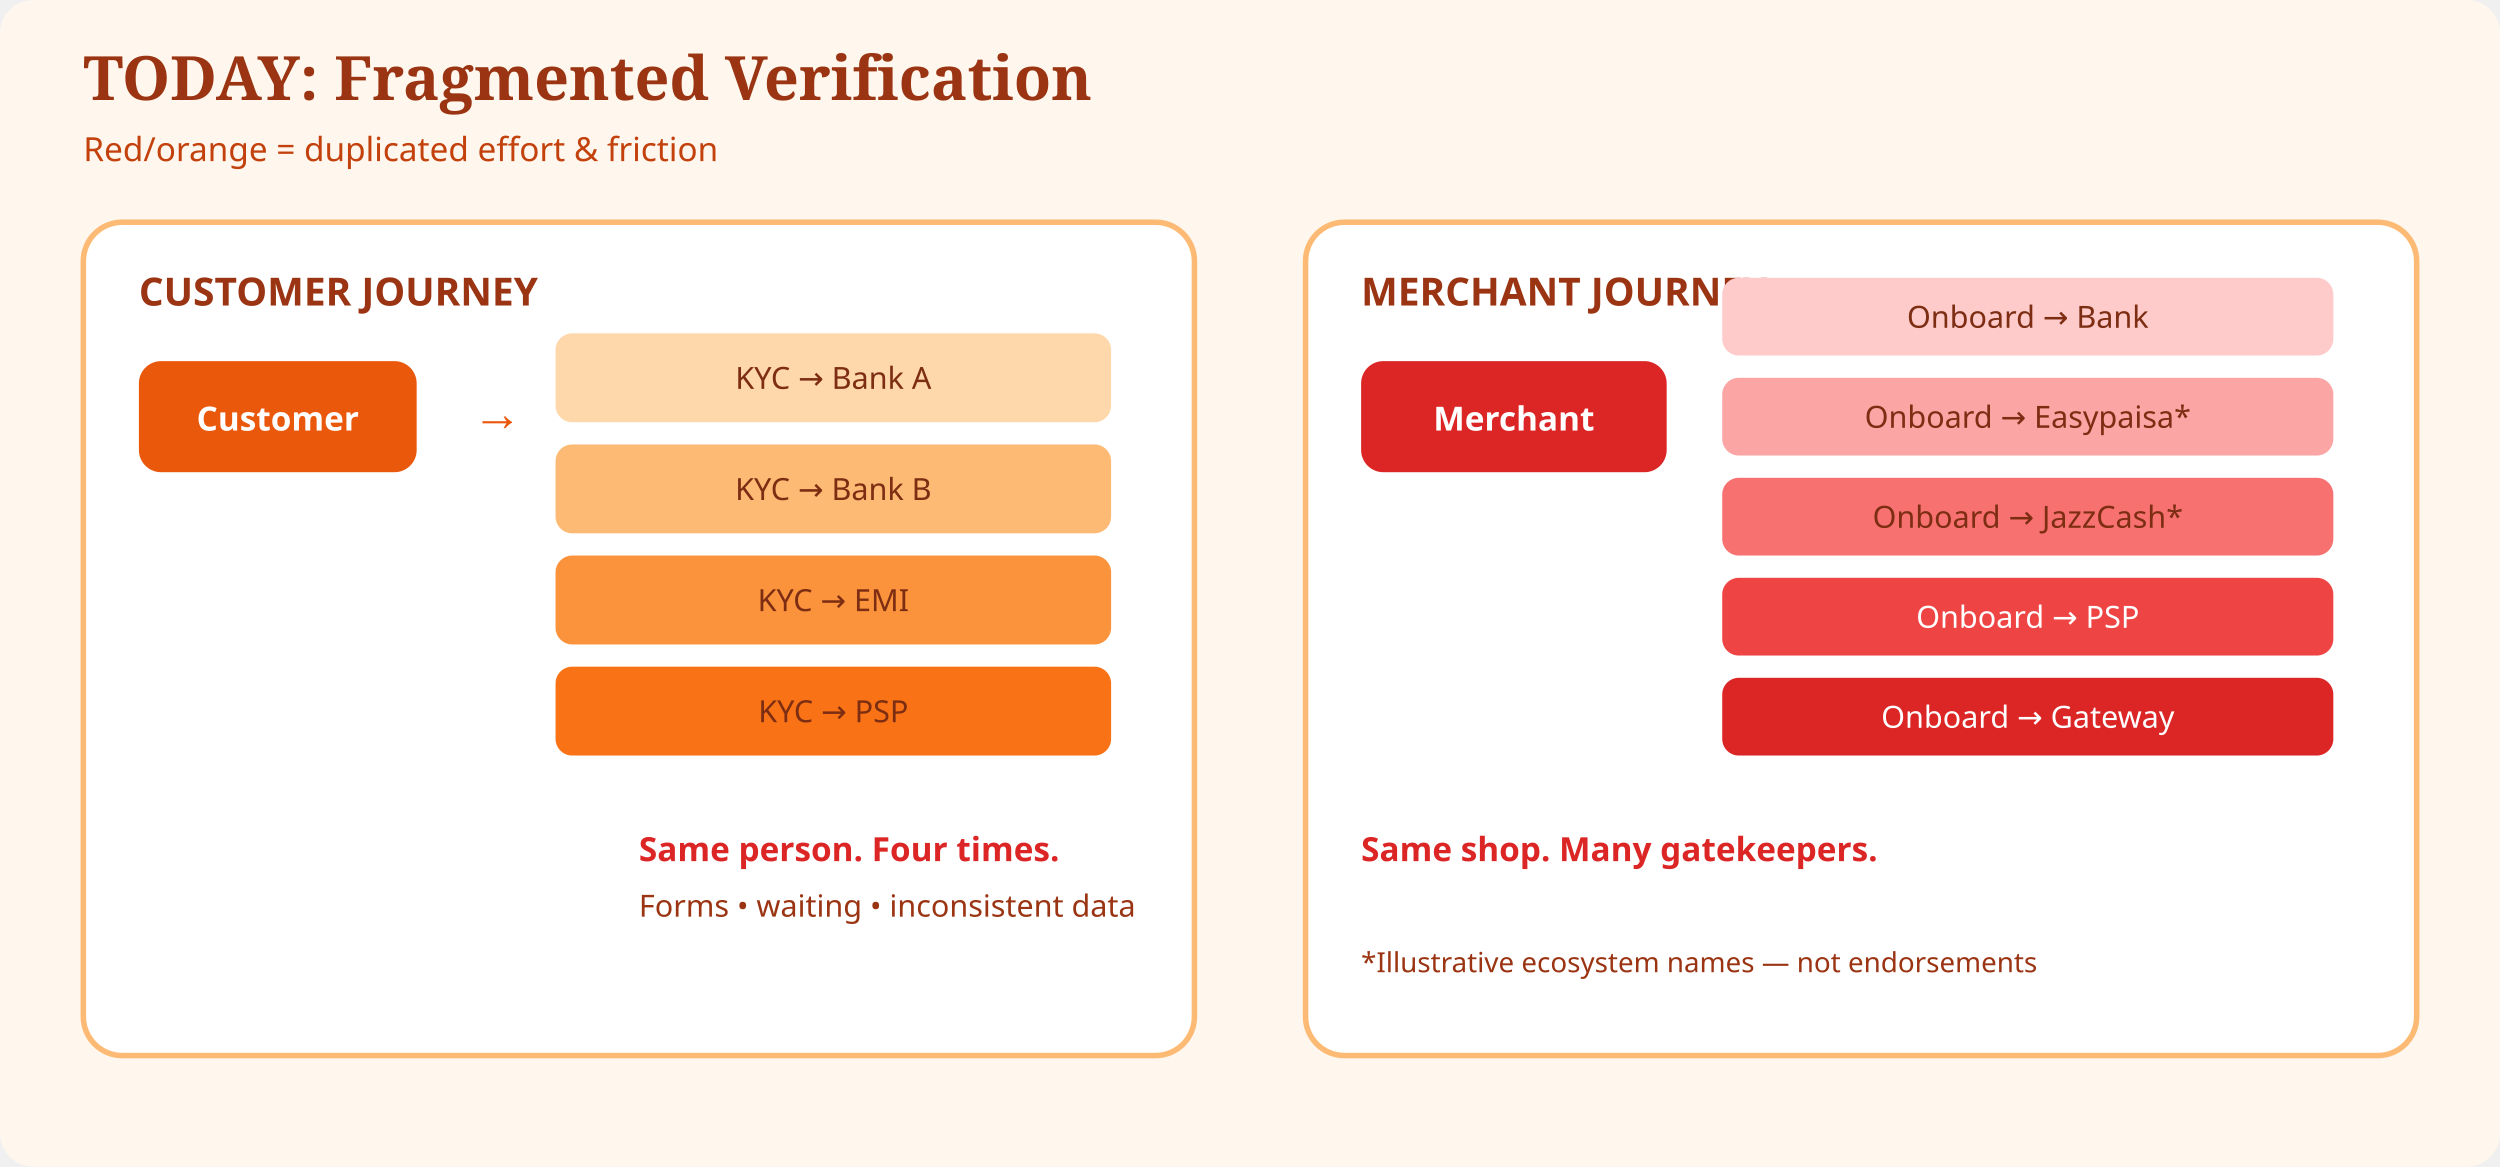
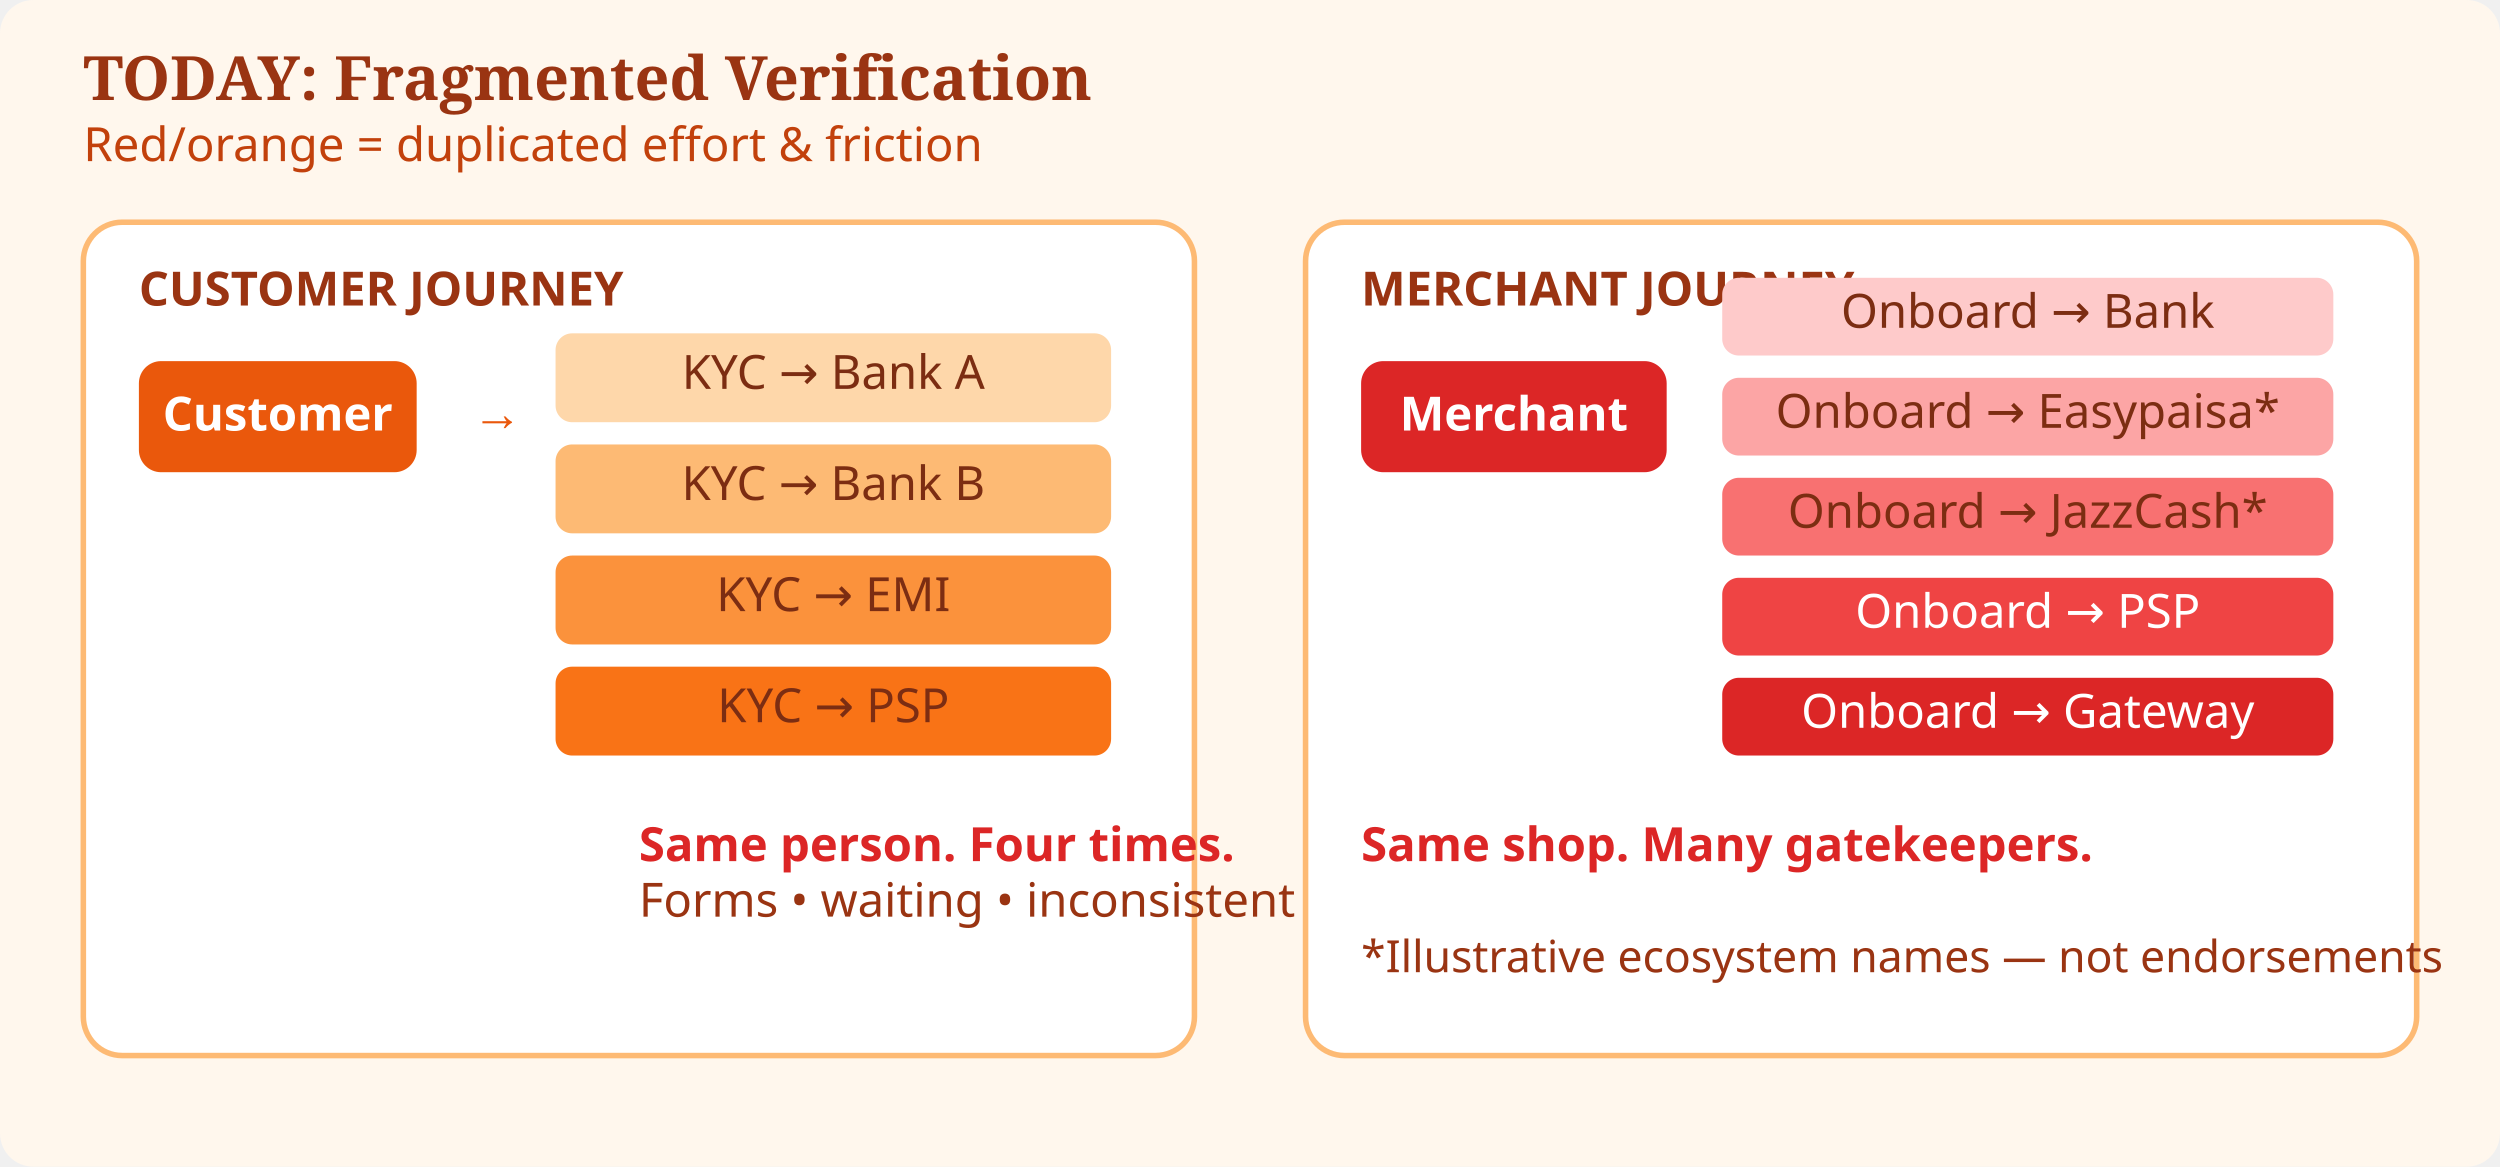
- <svg xmlns="http://www.w3.org/2000/svg" viewBox="0 0 900 420" role="img">
+ <svg xmlns="http://www.w3.org/2000/svg" width="2250" height="1050" viewBox="0 0 900 420" role="img">
  <rect width="900" height="420" fill="#FFF7ED" rx="12" />
  <text x="30" y="36" font-family="Fraunces,Georgia,serif" font-size="22" fill="#9A3412" font-weight="700">TODAY: Fragmented Verification</text>
-   <text x="30" y="58" font-family="DM Sans,sans-serif" font-size="12" fill="#C2410C">Red/orange = duplicated effort &amp; friction</text>
+   <text x="30" y="58" font-family="DM Sans,sans-serif" font-size="17" fill="#C2410C">Red/orange = duplicated effort &amp; friction</text>
  <rect x="30" y="80" width="400" height="300" rx="14" fill="#fff" stroke="#FDBA74" stroke-width="2" />
-   <text x="50" y="110" font-family="DM Sans,sans-serif" font-size="14" font-weight="700" fill="#9A3412">CUSTOMER JOURNEY</text>
+   <text x="50" y="110" font-family="DM Sans,sans-serif" font-size="17" font-weight="700" fill="#9A3412">CUSTOMER JOURNEY</text>
  <rect x="50" y="130" width="100" height="40" rx="8" fill="#EA580C" />
-   <text x="100" y="155" text-anchor="middle" fill="#fff" font-size="12" font-weight="700" font-family="DM Sans,sans-serif">Customer</text>
+   <text x="100" y="155" text-anchor="middle" fill="#fff" font-size="17" font-weight="700" font-family="DM Sans,sans-serif">Customer</text>
  <text x="170" y="155" fill="#EA580C" font-size="18">→</text>
-   <g font-family="DM Sans,sans-serif" font-size="11" fill="#7C2D12">
+   <g font-family="DM Sans,sans-serif" font-size="17" fill="#7C2D12">
    <rect x="200" y="120" width="200" height="32" rx="6" fill="#FED7AA" />
    <text x="300" y="140" text-anchor="middle">KYC → Bank A</text>
    <rect x="200" y="160" width="200" height="32" rx="6" fill="#FDBA74" />
    <text x="300" y="180" text-anchor="middle">KYC → Bank B</text>
    <rect x="200" y="200" width="200" height="32" rx="6" fill="#FB923C" />
    <text x="300" y="220" text-anchor="middle">KYC → EMI</text>
    <rect x="200" y="240" width="200" height="32" rx="6" fill="#F97316" />
    <text x="300" y="260" text-anchor="middle">KYC → PSP</text>
  </g>
-   <text x="230" y="310" font-family="DM Sans,sans-serif" font-size="12" fill="#DC2626" font-weight="700">Same person. Four times.</text>
-   <text x="230" y="330" font-family="DM Sans,sans-serif" font-size="11" fill="#9A3412">Forms • waiting • inconsistent data</text>
+   <text x="230" y="310" font-family="DM Sans,sans-serif" font-size="17" fill="#DC2626" font-weight="700">Same person. Four times.</text>
+   <text x="230" y="330" font-family="DM Sans,sans-serif" font-size="17" fill="#9A3412">Forms • waiting • inconsistent data</text>
  <rect x="470" y="80" width="400" height="300" rx="14" fill="#fff" stroke="#FDBA74" stroke-width="2" />
-   <text x="490" y="110" font-family="DM Sans,sans-serif" font-size="14" font-weight="700" fill="#9A3412">MERCHANT JOURNEY</text>
+   <text x="490" y="110" font-family="DM Sans,sans-serif" font-size="17" font-weight="700" fill="#9A3412">MERCHANT JOURNEY</text>
  <rect x="490" y="130" width="110" height="40" rx="8" fill="#DC2626" />
-   <text x="545" y="155" text-anchor="middle" fill="#fff" font-size="12" font-weight="700" font-family="DM Sans,sans-serif">Merchant</text>
-   <g font-family="DM Sans,sans-serif" font-size="11" fill="#7C2D12">
+   <text x="545" y="155" text-anchor="middle" fill="#fff" font-size="17" font-weight="700" font-family="DM Sans,sans-serif">Merchant</text>
+   <g font-family="DM Sans,sans-serif" font-size="17" fill="#7C2D12">
    <rect x="620" y="100" width="220" height="28" rx="6" fill="#FECACA" />
    <text x="730" y="118" text-anchor="middle">Onboard → Bank</text>
    <rect x="620" y="136" width="220" height="28" rx="6" fill="#FCA5A5" />
    <text x="730" y="154" text-anchor="middle">Onboard → Easypaisa*</text>
    <rect x="620" y="172" width="220" height="28" rx="6" fill="#F87171" />
    <text x="730" y="190" text-anchor="middle">Onboard → JazzCash*</text>
    <rect x="620" y="208" width="220" height="28" rx="6" fill="#EF4444" />
    <text x="730" y="226" text-anchor="middle" fill="#fff">Onboard → PSP</text>
    <rect x="620" y="244" width="220" height="28" rx="6" fill="#DC2626" />
    <text x="730" y="262" text-anchor="middle" fill="#fff">Onboard → Gateway</text>
  </g>
-   <text x="490" y="310" font-family="DM Sans,sans-serif" font-size="12" fill="#DC2626" font-weight="700">Same shop. Many gatekeepers.</text>
-   <text x="490" y="350" font-family="DM Sans,sans-serif" font-size="10" fill="#9A3412">*Illustrative ecosystem names — not endorsements</text>
+   <text x="490" y="310" font-family="DM Sans,sans-serif" font-size="17" fill="#DC2626" font-weight="700">Same shop. Many gatekeepers.</text>
+   <text x="490" y="350" font-family="DM Sans,sans-serif" font-size="16" fill="#9A3412">*Illustrative ecosystem names — not endorsements</text>
</svg>
